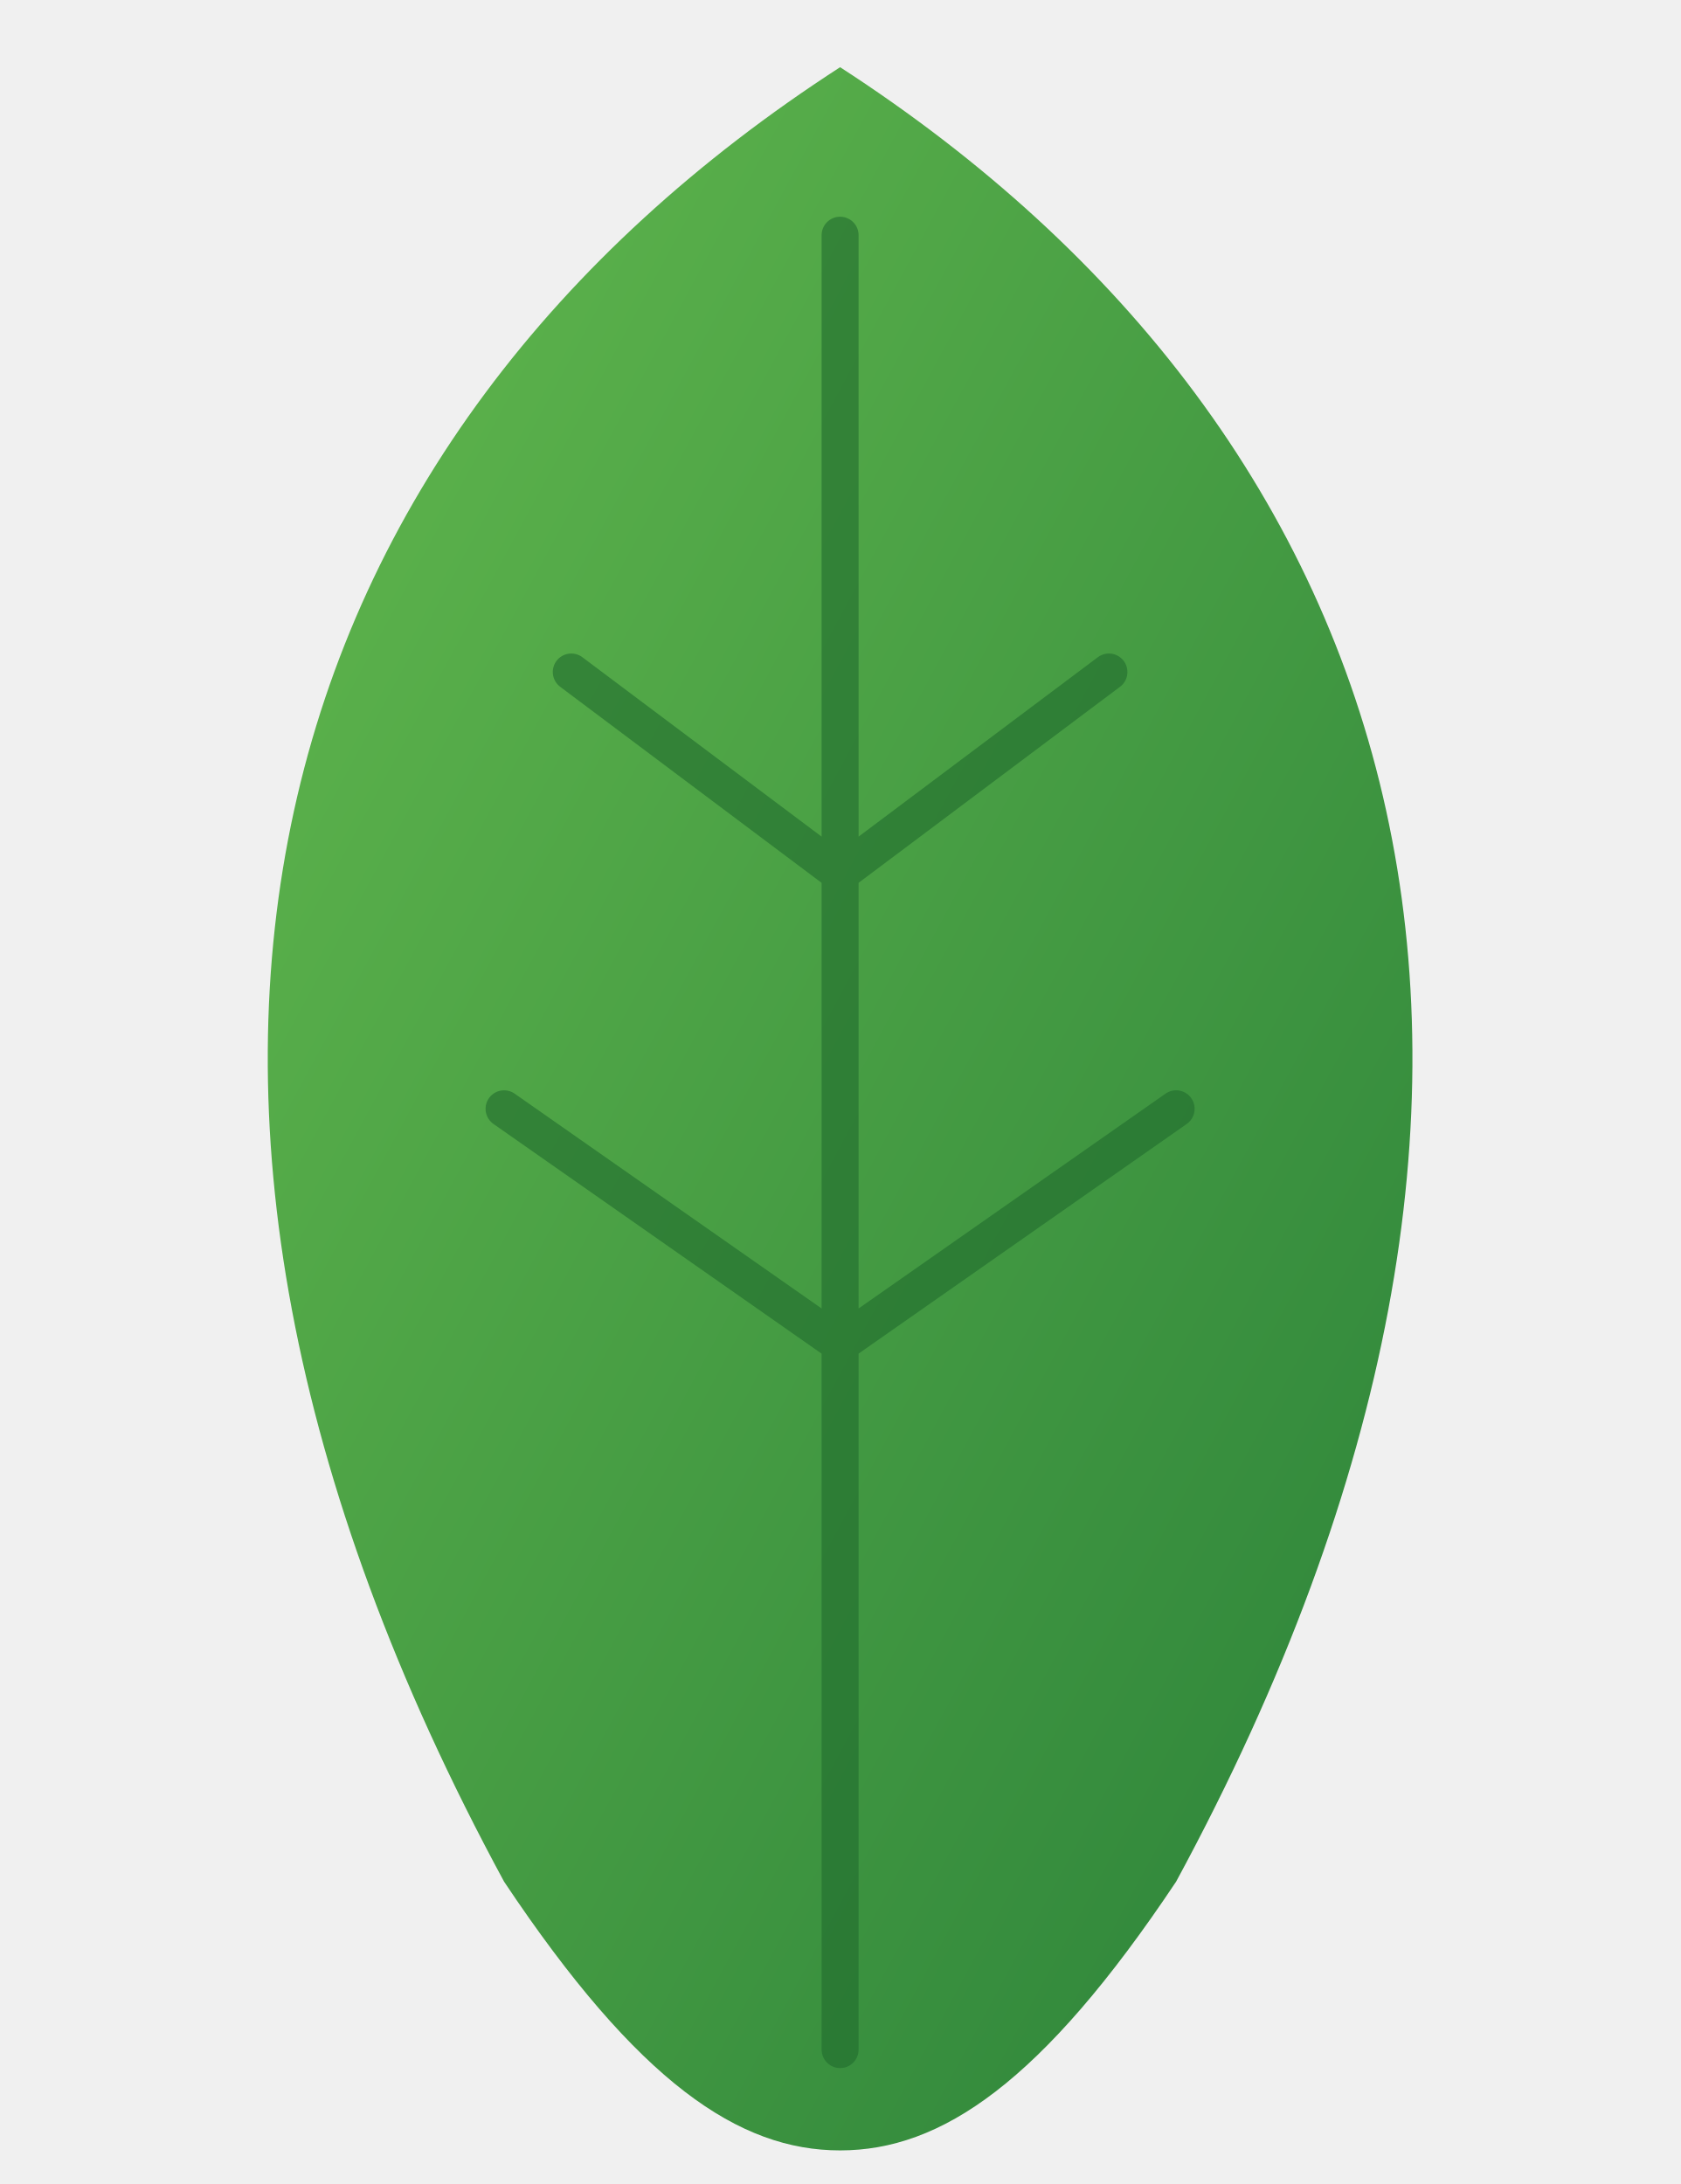
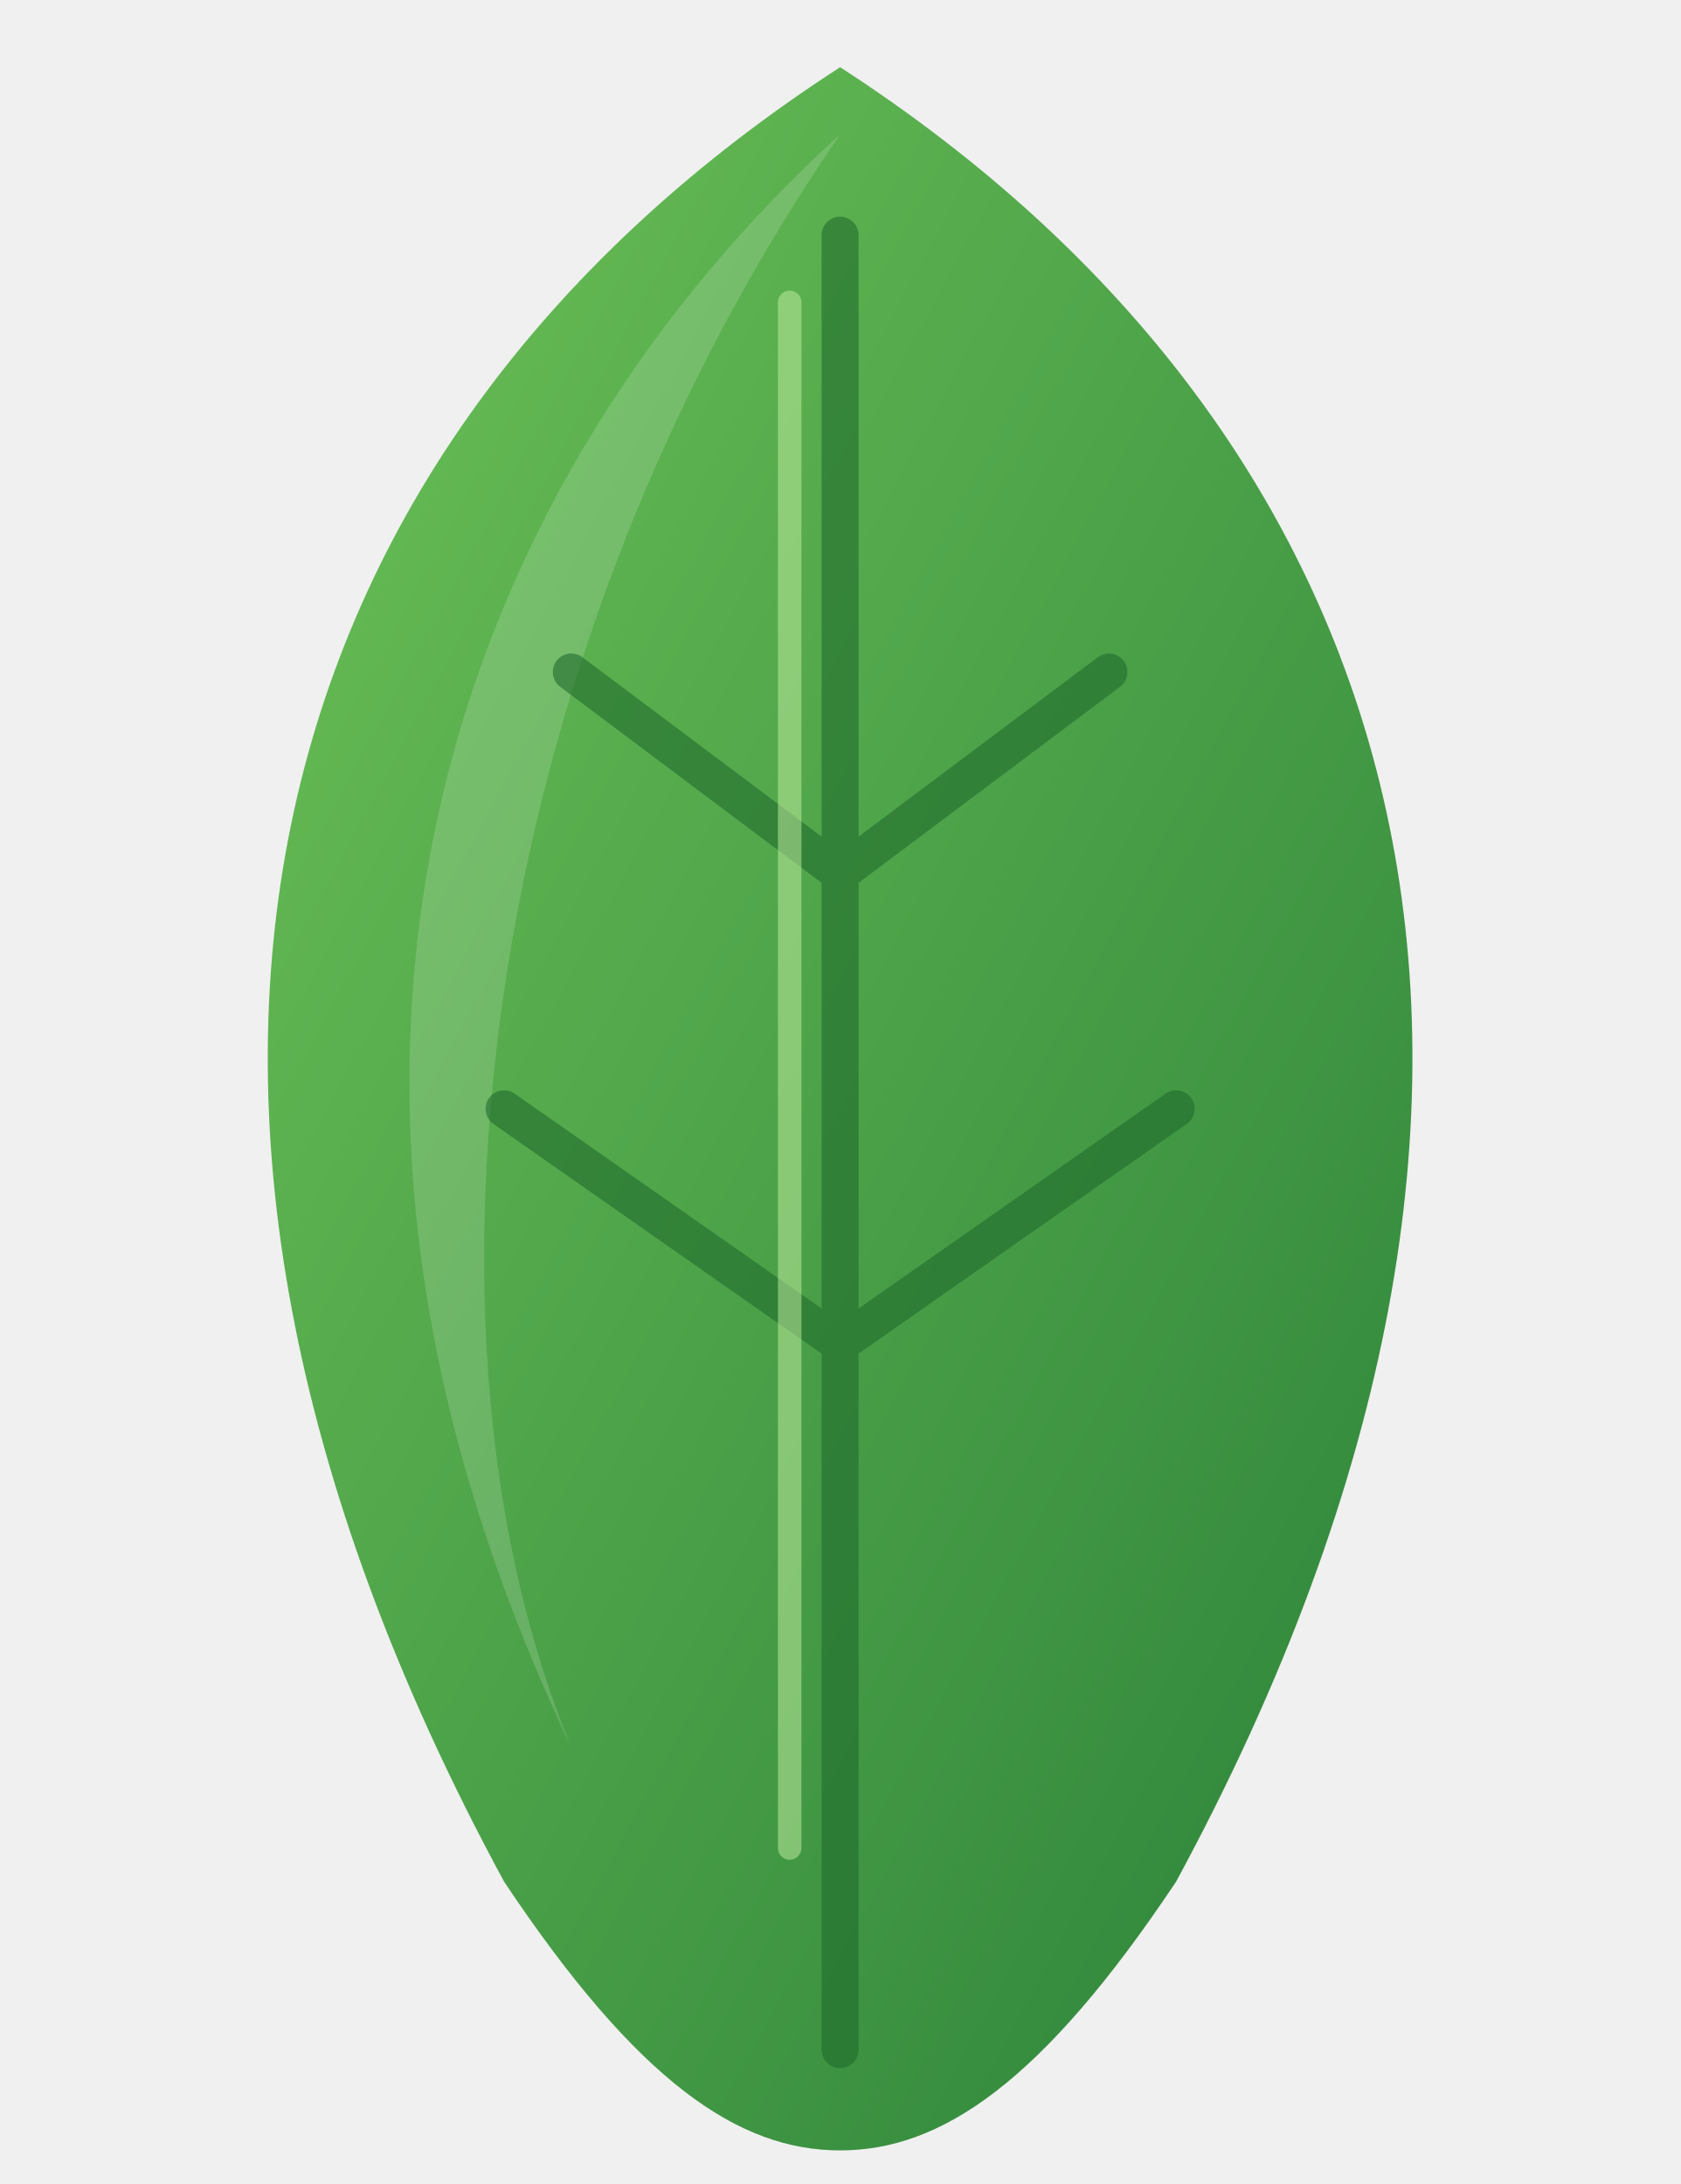
<svg xmlns="http://www.w3.org/2000/svg" viewBox="0 0 100 130" width="100" height="130" role="img" aria-label="Basil leaf">
  <defs>
    <linearGradient id="bs-leaf" x1="0" y1="0" x2="1" y2="1">
-       <stop offset="0" stop-color="#63B94E" />
+       <stop offset="0" stop-color="#6DC257" />
      <stop offset="1" stop-color="#2A8139" />
    </linearGradient>
  </defs>
  <path d="M50 4C84 26 96 64 70 112c-8 12-14 16-20 16s-12-4-20-16C4 64 16 26 50 4Z" fill="url(#bs-leaf)" />
+   <path d="M50 8C28 28 14 62 34 104 24 80 28 40 50 8Z" fill="#fff" opacity="0.16" />
  <path d="M50 14V122M50 52 34 40M50 52 66 40M50 80 30 66M50 80 70 66" fill="none" stroke="#1F6A2D" stroke-width="2.2" stroke-linecap="round" opacity="0.6" />
+   <path d="M47 18V110" fill="none" stroke="#C6F0A4" stroke-width="1.4" stroke-linecap="round" opacity="0.5" />
</svg>
